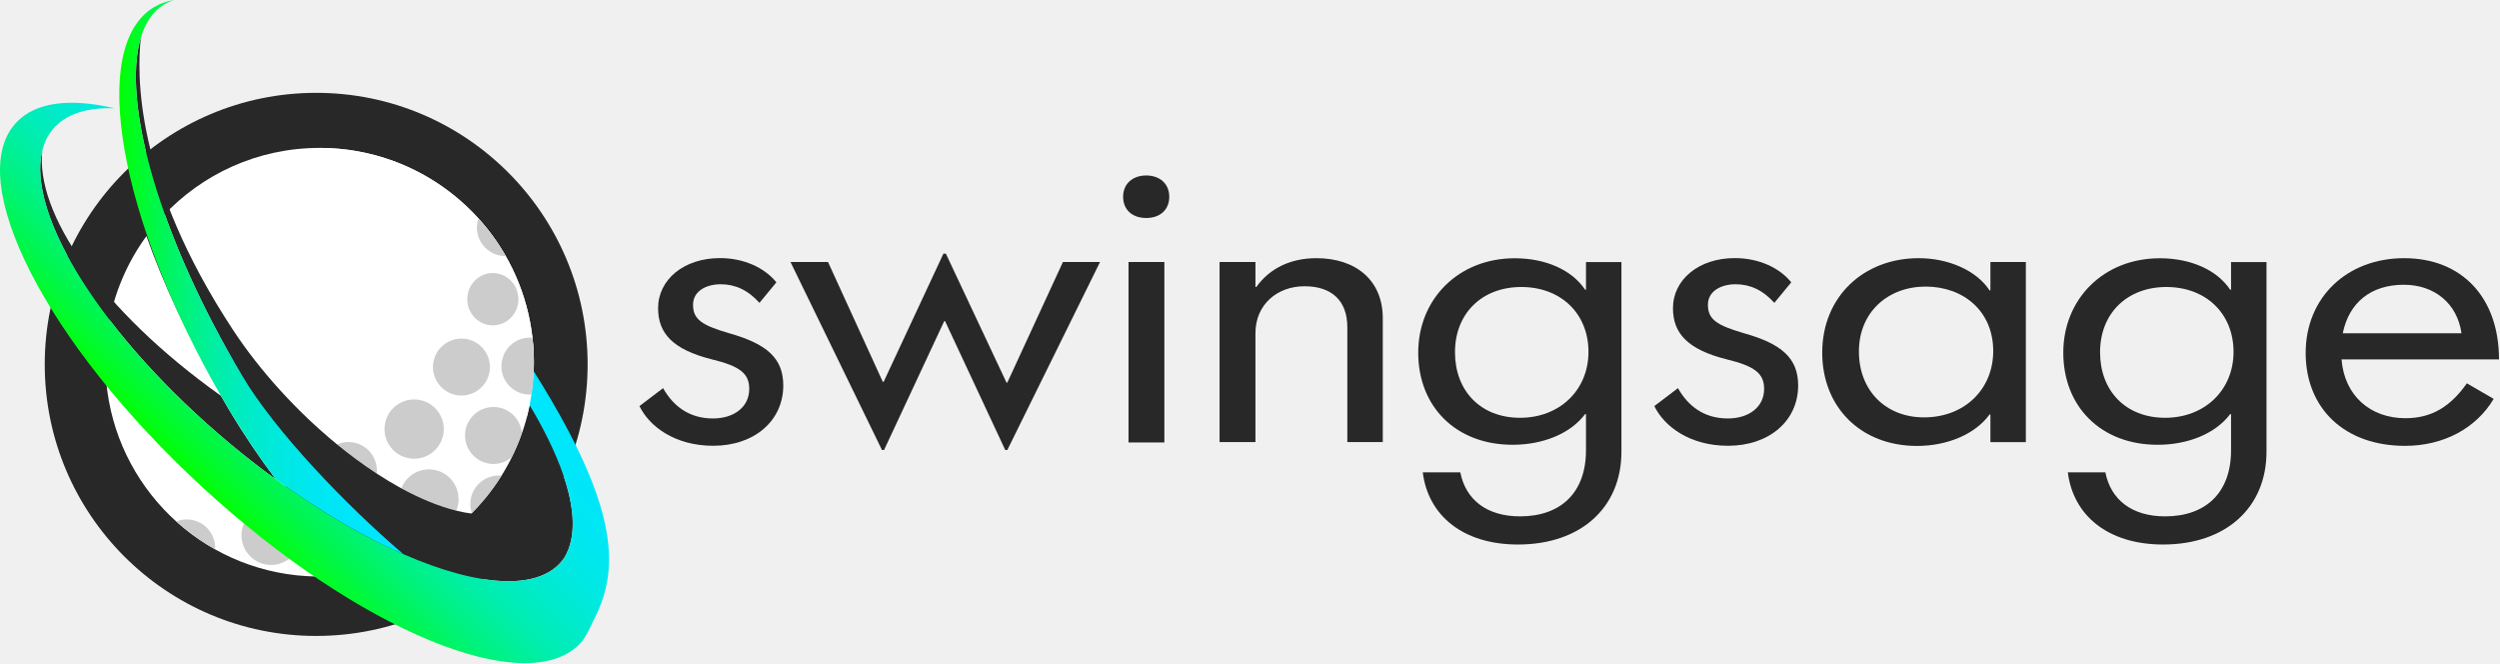
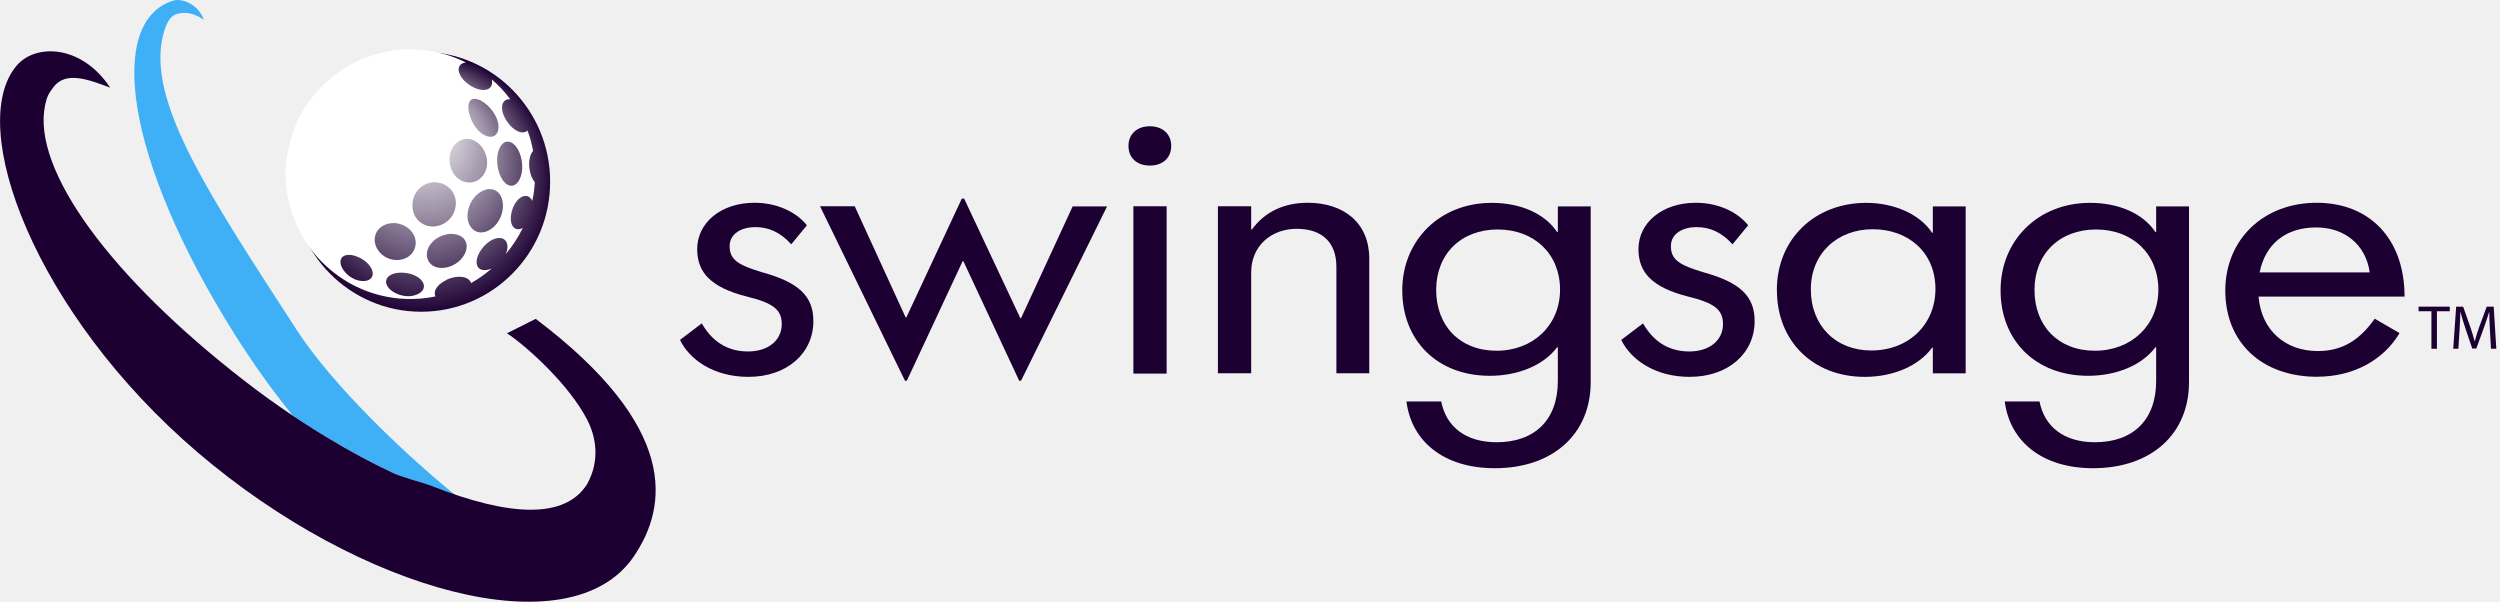
- <svg xmlns="http://www.w3.org/2000/svg" xmlns:xlink="http://www.w3.org/1999/xlink" id="uuid-317941f3-dfd0-41a6-8ee2-c83269dd25fa" width="301.05" height="79.85" viewBox="0 0 301.05 79.85">
+ <svg xmlns="http://www.w3.org/2000/svg" id="uuid-343d7b54-321b-494f-a213-e98167be25a5" width="305.15" height="73.45" viewBox="0 0 305.15 73.45">
  <defs>
-     <linearGradient id="uuid-c5af2ce1-a920-4678-bd6f-9b9e9252fdee" x1="35.24" y1="59.78" x2="37.14" y2="59.78" gradientUnits="userSpaceOnUse">
+     <linearGradient id="uuid-8da28f73-8a88-4d08-9630-44e34cd41224" x1="37.1" y1="52.68" x2="39.05" y2="52.68" gradientTransform="translate(-1.18 1.51) rotate(-2.15)" gradientUnits="userSpaceOnUse">
      <stop offset="0" stop-color="#cce0f4" />
      <stop offset=".06" stop-color="#c2dcf2" />
      <stop offset=".17" stop-color="#a9d2ee" />
      <stop offset=".31" stop-color="#7fc2e7" />
      <stop offset=".46" stop-color="#46abdd" />
      <stop offset=".57" stop-color="#1e9cd7" />
      <stop offset=".87" stop-color="#0075be" />
      <stop offset=".99" stop-color="#005b97" />
    </linearGradient>
-     <linearGradient id="uuid-1593d5fa-6a8e-4be1-b76f-dd490a78dff4" x1="14.37" y1="33.37" x2="48.59" y2="33.37" gradientUnits="userSpaceOnUse">
-       <stop offset="0" stop-color="#00ff02" />
-       <stop offset=".05" stop-color="#00fc20" />
-       <stop offset=".15" stop-color="#00f653" />
-       <stop offset=".25" stop-color="#00f281" />
-       <stop offset=".35" stop-color="#00eea8" />
-       <stop offset=".46" stop-color="#00ebc7" />
-       <stop offset=".57" stop-color="#00e9e0" />
-       <stop offset=".68" stop-color="#00e7f1" />
-       <stop offset=".81" stop-color="#00e6fb" />
-       <stop offset=".96" stop-color="#00e6ff" />
-     </linearGradient>
-     <linearGradient id="uuid-8d3237c9-a4cf-43c7-83ed-0f046fc20ea9" x1="23.8" y1="58.24" x2="53.37" y2="28.67" xlink:href="#uuid-1593d5fa-6a8e-4be1-b76f-dd490a78dff4" />
+     <radialGradient id="uuid-121cfb6f-b2a6-4522-808a-ddd45bb117eb" cx="51.22" cy="21.63" fx="51.22" fy="13.24" r="15.63" gradientTransform="translate(-.59 .38) scale(1.02)" gradientUnits="userSpaceOnUse">
+       <stop offset="0" stop-color="#fbfbfb" />
+       <stop offset=".09" stop-color="#efeef0" />
+       <stop offset=".26" stop-color="#d0cbd5" />
+       <stop offset=".49" stop-color="#9f93a8" />
+       <stop offset=".76" stop-color="#5b476b" />
+       <stop offset="1" stop-color="#1c0032" />
+     </radialGradient>
  </defs>
-   <circle cx="38.09" cy="43.88" r="32.7" fill="#282828" />
-   <g id="uuid-5017c7f2-21ed-4fcf-87cd-8389a8dde678">
-     <path d="M77.05,48.89l2.83-2.15c1.19,2.1,3.08,3.65,6.01,3.65,2.53,0,4.37-1.37,4.37-3.56,0-1.87-1.14-2.74-4.52-3.56-4.72-1.19-6.46-3.15-6.46-6.16,0-3.42,3.08-6.03,7.45-6.03,2.93,0,5.41,1.19,6.8,2.92l-2.04,2.47c-1.39-1.55-2.93-2.24-4.67-2.24s-3.33.82-3.33,2.47c0,1.78,1.09,2.47,4.32,3.42,4.57,1.28,6.55,3.01,6.55,6.3,0,4.25-3.48,7.26-8.44,7.26-4.62,0-7.7-2.33-8.89-4.79Z" fill="#282828" />
-     <path d="M95.23,31.55h4.52l6.6,14.43h.1l7.2-15.43h.3l7.3,15.52h.1l6.7-14.52h4.47l-11.17,22.64h-.25l-7.25-15.52h-.1l-7.25,15.52h-.25l-11.02-22.64Z" fill="#282828" />
-     <path d="M135.3,23.69c0-1.55,1.14-2.56,2.78-2.56s2.78,1,2.78,2.56-1.09,2.56-2.78,2.56-2.78-1-2.78-2.56ZM140.27,31.55v21.73h-4.32v-21.73h4.32Z" fill="#282828" />
-     <path d="M146.92,31.55h4.32v3.01h.1c1.69-2.33,4.22-3.47,7.25-3.47,4.77,0,7.99,2.69,7.99,7.21v14.93h-4.27v-13.83c0-3.2-1.89-4.93-5.16-4.93s-5.91,2.19-5.91,5.66v13.1h-4.32v-21.69Z" fill="#282828" />
-     <path d="M171.4,56.88h4.52c.65,3.29,3.18,5.3,7.2,5.3,4.92,0,7.94-2.88,7.94-7.94v-4.38h-.1c-1.79,2.38-5.11,3.7-8.74,3.7-6.85,0-11.37-4.61-11.37-11.09s4.87-11.37,11.62-11.37c3.77,0,6.9,1.42,8.49,3.79h.1v-3.33h4.27v22.83c0,6.76-4.92,11.18-12.46,11.18-6.65,0-10.82-3.51-11.47-8.67ZM191.36,42.37c0-4.61-3.33-7.81-8.09-7.81s-7.99,3.2-7.99,7.85,3.08,7.9,7.84,7.9,8.24-3.33,8.24-7.94Z" fill="#282828" />
-     <path d="M199.31,48.89l2.83-2.15c1.19,2.1,3.08,3.65,6.01,3.65,2.53,0,4.37-1.37,4.37-3.56,0-1.87-1.14-2.74-4.52-3.56-4.72-1.19-6.46-3.15-6.46-6.16,0-3.42,3.08-6.03,7.45-6.03,2.93,0,5.41,1.19,6.8,2.92l-2.04,2.47c-1.39-1.55-2.93-2.24-4.67-2.24s-3.33.82-3.33,2.47c0,1.78,1.09,2.47,4.32,3.42,4.57,1.28,6.55,3.01,6.55,6.3,0,4.25-3.48,7.26-8.44,7.26-4.62,0-7.7-2.33-8.89-4.79Z" fill="#282828" />
-     <path d="M219.52,42.46c0-6.71,4.96-11.37,11.62-11.37,3.57,0,6.95,1.46,8.54,3.88h.1v-3.42h4.27v21.69h-4.27v-3.33h-.1c-1.69,2.33-5.02,3.79-8.74,3.79-6.8,0-11.42-4.7-11.42-11.23ZM240.12,42.27c0-4.79-3.58-7.76-8.14-7.76s-8.04,3.1-8.04,7.81,3.23,7.94,7.84,7.94c4.92,0,8.34-3.42,8.34-7.99Z" fill="#282828" />
-     <path d="M249.11,56.88h4.52c.65,3.29,3.18,5.3,7.2,5.3,4.92,0,7.94-2.88,7.94-7.94v-4.38h-.1c-1.79,2.38-5.11,3.7-8.74,3.7-6.85,0-11.37-4.61-11.37-11.09s4.87-11.37,11.62-11.37c3.77,0,6.9,1.42,8.49,3.79h.1v-3.33h4.27v22.83c0,6.76-4.92,11.18-12.46,11.18-6.65,0-10.82-3.51-11.47-8.67ZM269.07,42.37c0-4.61-3.33-7.81-8.09-7.81s-7.99,3.2-7.99,7.85,3.08,7.9,7.84,7.9,8.24-3.33,8.24-7.94Z" fill="#282828" />
-     <path d="M289.73,53.69c-7.3,0-11.97-4.52-11.97-11.19s4.96-11.41,11.87-11.41,11.42,4.7,11.42,12.19h-18.97c.35,4.38,3.48,7.08,7.7,7.08,3.23,0,5.46-1.46,7.4-4.2l3.23,1.87c-2.09,3.52-6.01,5.66-10.68,5.66ZM296.53,40.13c-.5-3.56-3.23-5.84-6.95-5.84-3.97,0-6.6,2.15-7.35,5.84h14.3Z" fill="#282828" />
+   <g id="uuid-9945870c-eed7-4c01-bf36-38d373c6e107">
+     <path d="M83,41.49l2.66-2.02c1.12,1.97,2.89,3.43,5.65,3.43,2.38,0,4.11-1.29,4.11-3.35,0-1.76-1.07-2.57-4.25-3.35-4.43-1.12-6.07-2.96-6.07-5.79,0-3.22,2.89-5.66,7-5.66,2.75,0,5.09,1.12,6.39,2.75l-1.91,2.32c-1.31-1.46-2.75-2.1-4.39-2.1s-3.13.77-3.13,2.32c0,1.67,1.03,2.32,4.06,3.22,4.29,1.2,6.16,2.83,6.16,5.92,0,3.99-3.27,6.82-7.93,6.82-4.34,0-7.23-2.19-8.35-4.51Z" fill="#1c0032" />
+     <path d="M100.08,25.18h4.25l6.21,13.56h.09l6.77-14.5h.28l6.86,14.59h.09l6.3-13.64h4.2l-10.5,21.28h-.23l-6.81-14.59h-.09l-6.81,14.59h-.23l-10.36-21.28Z" fill="#1c0032" />
+     <path d="M137.74,17.81c0-1.46,1.07-2.4,2.61-2.4s2.61.94,2.61,2.4-1.03,2.4-2.61,2.4-2.61-.94-2.61-2.4ZM142.4,25.18v20.42h-4.06v-20.42h4.06Z" fill="#1c0032" />
+     <path d="M148.66,25.18h4.06v2.83h.09c1.59-2.19,3.97-3.26,6.81-3.26,4.48,0,7.51,2.53,7.51,6.78v14.03h-4.01v-13c0-3-1.77-4.63-4.85-4.63s-5.55,2.06-5.55,5.32v12.31h-4.06v-20.38Z" fill="#1c0032" />
+     <path d="M171.66,49h4.25c.61,3.09,2.99,4.98,6.77,4.98,4.62,0,7.47-2.7,7.47-7.47v-4.12h-.09c-1.68,2.23-4.81,3.48-8.21,3.48-6.44,0-10.69-4.33-10.69-10.43s4.57-10.68,10.92-10.68c3.55,0,6.49,1.33,7.98,3.56h.09v-3.13h4.01v21.45c0,6.35-4.62,10.51-11.71,10.51-6.25,0-10.17-3.3-10.78-8.15ZM190.42,35.35c0-4.33-3.13-7.34-7.61-7.34s-7.51,3-7.51,7.38,2.89,7.42,7.37,7.42,7.75-3.13,7.75-7.46Z" fill="#1c0032" />
+     <path d="M197.89,41.49l2.66-2.02c1.12,1.97,2.89,3.43,5.65,3.43,2.38,0,4.11-1.29,4.11-3.35,0-1.76-1.07-2.57-4.25-3.35-4.43-1.12-6.07-2.96-6.07-5.79,0-3.22,2.89-5.66,7-5.66,2.75,0,5.09,1.12,6.39,2.75l-1.91,2.32c-1.31-1.46-2.75-2.1-4.39-2.1s-3.13.77-3.13,2.32c0,1.67,1.03,2.32,4.06,3.22,4.29,1.2,6.16,2.83,6.16,5.92,0,3.99-3.27,6.82-7.93,6.82-4.34,0-7.23-2.19-8.35-4.51Z" fill="#1c0032" />
+     <path d="M216.88,35.44c0-6.31,4.67-10.68,10.92-10.68,3.36,0,6.53,1.37,8.03,3.65h.09v-3.22h4.01v20.38h-4.01v-3.13h-.09c-1.59,2.19-4.71,3.56-8.21,3.56-6.39,0-10.73-4.42-10.73-10.55ZM236.24,35.27c0-4.51-3.36-7.29-7.65-7.29s-7.56,2.92-7.56,7.34,3.03,7.46,7.37,7.46c4.62,0,7.84-3.22,7.84-7.51Z" fill="#1c0032" />
+     <path d="M244.69,49h4.25c.61,3.09,2.99,4.98,6.77,4.98,4.62,0,7.47-2.7,7.47-7.47v-4.12h-.09c-1.68,2.23-4.81,3.48-8.21,3.48-6.44,0-10.69-4.33-10.69-10.43s4.57-10.68,10.92-10.68c3.55,0,6.49,1.33,7.98,3.56h.09v-3.13h4.01v21.45c0,6.35-4.62,10.51-11.71,10.51-6.25,0-10.17-3.3-10.78-8.15ZM263.45,35.35c0-4.33-3.13-7.34-7.61-7.34s-7.51,3-7.51,7.38,2.89,7.42,7.37,7.42,7.75-3.13,7.75-7.46Z" fill="#1c0032" />
+     <path d="M282.86,45.99c-6.86,0-11.24-4.25-11.24-10.51s4.67-10.73,11.15-10.73,10.73,4.42,10.73,11.45h-17.82c.33,4.12,3.27,6.65,7.23,6.65,3.03,0,5.13-1.37,6.95-3.95l3.03,1.76c-1.96,3.3-5.65,5.32-10.03,5.32ZM289.25,33.25c-.47-3.35-3.03-5.49-6.53-5.49-3.73,0-6.21,2.02-6.91,5.49h13.44Z" fill="#1c0032" />
  </g>
-   <path d="M19.62,26.03c2,5.41,4.81,11.29,8.35,17.22,7.17,12.01,15.33,20.12,22.02,23.49,6.63-3.3,11.65-9.36,13.53-16.68.11-.44.21-.89.3-1.33,0,0,0-.02,0-.02.09-.44.16-.89.23-1.35.18-1.22.27-2.47.27-3.74,0-10.8-6.64-20.05-16.06-23.9-.28-.11-.56-.23-.85-.33h0c-2.78-1.02-5.78-1.58-8.91-1.58-7.46,0-14.18,3.17-18.89,8.23Z" fill="#fff" />
-   <path d="M26.48,46.99c-3.8-6.37-6.77-12.71-8.84-18.56-2.33,3.2-3.95,6.95-4.61,11.03-.1.64-.18,1.28-.24,1.93,0,.1-.01.19-.02.29-.05.64-.08,1.29-.08,1.94,0,.56.02,1.12.06,1.67,0,.08.01.15.02.22.04.53.09,1.07.16,1.59,1.68,12.48,12.28,22.13,25.17,22.32h0c.13,0,.27.01.4.01.47,0,.95-.01,1.41-.04.15,0,.3-.02.45-.03.32-.02.63-.05.95-.08.17-.02.35-.04.52-.07.29-.04.58-.08.86-.12.18-.03.35-.06.53-.09.23-.04.46-.09.69-.14-5.84-5.21-12.02-12.79-17.44-21.87Z" fill="#fff" />
-   <circle cx="32.66" cy="64.46" r="3.57" fill="#ccc" />
-   <path d="M55.24,60.09c0-1.97-1.6-3.57-3.57-3.57-1.52,0-2.8.95-3.32,2.28,2.26,1.23,4.5,2.16,6.62,2.69.18-.43.28-.9.28-1.39Z" fill="#ccc" />
-   <path d="M45.4,56.66c0-1.9-1.54-3.43-3.43-3.43-.48,0-.94.1-1.36.28,1.56,1.28,3.16,2.45,4.76,3.5.01-.12.04-.23.04-.35Z" fill="#ccc" />
-   <path d="M27.65,53.38c1.85,1.55,3.72,3,5.59,4.36-1.95-2.58-3.85-5.38-5.66-8.42-.33-.55-.65-1.11-.97-1.66C11.97,37.23,4.23,25.53,5.1,18.12c-1.95,7.7,7.27,22.48,22.55,35.26Z" fill="#282828" />
-   <path d="M29.18,45.28c5.04,8.44,10.53,15.1,15.75,19.72,10.78,5.52,19.91,6.78,23.05,2.17,1.67-2.76,1.14-6.75-.49-10.99-2.45,5.39-7.11,6.65-12.53,5.31-2.12-.53-4.35-1.46-6.62-2.69-.99-.54-1.99-1.14-2.98-1.79-1.6-1.05-3.2-2.22-4.76-3.5-4.8-3.93-9.25-8.81-12.49-13.72C16.11,21.58,16.5,8.77,16.97,4.52c-2.35,7.82,2.29,24.13,12.21,40.76Z" fill="#282828" />
-   <path d="M37.14,60.42c-.68-.45-1.32-.89-1.9-1.28.64.44,1.27.87,1.9,1.28Z" fill="url(#uuid-c5af2ce1-a920-4678-bd6f-9b9e9252fdee)" />
-   <path d="M37.14,60.42c2.65,1.74,5.27,3.29,7.8,4.59,1.24.64,2.46,1.21,3.66,1.73-6.89-5.88-15.39-14.73-19.41-21.46C19.26,28.65,14.62,12.34,16.97,4.52c.55-1.83,1.48-3.19,2.81-3.99.39-.23.8-.4,1.24-.53-.9.13-1.73.42-2.48.87-7.89,4.71-4.24,25.44,8.07,46.79.32.55.64,1.1.97,1.66,1.82,3.04,3.72,5.85,5.66,8.42.67.49,1.33.94,2,1.4.58.4,1.22.83,1.9,1.28Z" fill="url(#uuid-1593d5fa-6a8e-4be1-b76f-dd490a78dff4)" />
-   <path d="M57.47,39.89c3.48,4.15,7.78,10.45,10.02,16.29,1.62,4.24,2.16,8.23.49,10.99-2.77,4.08-10.24,3.56-19.39-.44-1.19-.52-2.41-1.09-3.66-1.73-2.53-1.29-5.15-2.84-7.8-4.59-.63-.42-1.26-.84-1.9-1.28-.66-.46-1.33-.91-2-1.4-1.86-1.36-3.73-2.81-5.59-4.36C12.37,40.6,3.16,25.82,5.1,18.12c.24-.97.65-1.83,1.26-2.55,1.54-1.85,4.13-2.65,7.44-2.53-5.32-1.25-9.54-.78-11.88,1.76-6.38,6.93,3.67,26.57,22.46,43.87,18.78,17.29,39.19,25.69,45.57,18.75.65-.7,1.23-2.05,1.44-2.49,4.18-7.87,3.44-17.59-19.14-47.38" fill="url(#uuid-8d3237c9-a4cf-43c7-83ed-0f046fc20ea9)" />
-   <path d="M63.51,50.06c.11-.44.21-.89.3-1.33,0,0,0-.02,0-.02.09-.44.16-.89.23-1.35.18-1.22.27-2.47.27-3.74,0-10.8-6.64-20.05-16.06-23.9-.28-.11-.56-.23-.85-.33h0c-2.78-1.02-5.78-1.58-8.91-1.58" fill="#fff" />
-   <path d="M59.45,49.01c-1.9,0-3.43,1.54-3.43,3.43s1.54,3.43,3.43,3.43c.84,0,1.59-.31,2.19-.81.46-.93.87-1.9,1.22-2.89-.14-1.77-1.6-3.16-3.4-3.16Z" fill="#ccc" />
-   <circle cx="49.89" cy="51.67" r="3.57" fill="#ccc" />
-   <path d="M55.59,40.77c-1.9,0-3.43,1.54-3.43,3.43s1.54,3.43,3.43,3.43,3.43-1.54,3.43-3.43-1.54-3.43-3.43-3.43Z" fill="#ccc" />
-   <path d="M60.4,44.09c0,1.9,1.54,3.43,3.43,3.43.06,0,.12-.02.19-.02,0-.05.02-.1.03-.15.18-1.22.27-2.47.27-3.74,0-.99-.07-1.96-.18-2.93-.1,0-.2-.03-.3-.03-1.9,0-3.43,1.54-3.43,3.43Z" fill="#ccc" />
-   <path d="M56.65,60.68c0,.39.08.75.2,1.1,1.35-1.36,2.54-2.87,3.56-4.49-.11-.01-.21-.03-.32-.03-1.9,0-3.43,1.54-3.43,3.43Z" fill="#ccc" />
-   <ellipse cx="59.37" cy="36.03" rx="3.08" ry="3.15" fill="#ccc" />
-   <path d="M60.89,30.83s.02,0,.03,0c-.93-1.62-2.03-3.13-3.28-4.51-.11.34-.19.7-.19,1.08,0,1.9,1.54,3.43,3.43,3.43Z" fill="#ccc" />
-   <path d="M22.32,62.55c-.38.02-.74.12-1.08.25,1.42,1.28,2.98,2.4,4.66,3.34,0-.11.03-.22.02-.33-.09-1.89-1.71-3.35-3.6-3.26Z" fill="#ccc" />
+   <path d="M39.83,53.35c-.71-.44-1.39-.86-1.99-1.24.67.43,1.33.84,1.99,1.24Z" fill="url(#uuid-8da28f73-8a88-4d08-9630-44e34cd41224)" />
+   <path d="M39.83,53.35c2.78,1.68,5.52,3.17,8.16,4.4,1.3.6,7.7,3.29,8.94,3.78-7.28-5.76-16.33-14.49-20.69-21.22C25.45,23.66,17.82,12.29,19.93,4.19c.49-1.89,1.15-2.44,1.97-2.56.46-.07,1.51-.24,2.97.79-.54-1.79-2.61-2.68-3.67-2.36-8.18,2.45-6.05,19.24,7.37,40.63.35.55.7,1.11,1.06,1.66,1.98,3.04,4.03,5.84,6.12,8.4.7.47,1.4.91,2.1,1.36.61.38,1.28.8,1.99,1.24Z" fill="#3fb0f5" />
+   <path d="M61.88,40.68c2.28,1.49,7.54,6.18,9.79,10.55,1.07,2.07,1.6,4.96,0,7.85-2.68,4.28-9.41,4-18.93.26-1.24-.49-3.45-.99-4.75-1.6-2.64-1.23-5.38-2.71-8.16-4.4-.66-.4-1.33-.81-1.99-1.24-.7-.45-1.4-.88-2.1-1.36-1.96-1.32-3.93-2.73-5.89-4.25C13.72,34.01,3.81,20.77,5.51,12.81c.21-1,.45-1.46,1.05-2.22,1.51-1.95,4.3-.86,6.89.11-3.5-5.29-9.12-5.39-11.41-2.7-6.27,7.34,2.21,30.25,22.1,47.23,19.89,16.98,45.46,24.02,53.2,12.72,4.24-6.2,5.51-15.84-11.95-29.03" fill="#1c0032" />
+   <ellipse cx="51.41" cy="22.18" rx="15.74" ry="15.87" fill="url(#uuid-121cfb6f-b2a6-4522-808a-ddd45bb117eb)" />
+   <path d="M54.46,34.17c1.38-.67,2.8-.44,3.04.38.92-.52,1.76-1.12,2.52-1.78-.11.05-.23.09-.33.12-1.54.43-2.03-.91-.91-2.47,1.03-1.43,2.67-1.84,3.08-.77.07.18.08.37.08.51-.02.31-.09.59-.2.85.84-1.01,1.54-2.09,2.07-3.19-1.03.57-1.75-.41-1.35-1.99.39-1.55,1.63-2.41,2.32-1.61.08.1.14.21.19.31.06-.27.11-.53.15-.8.08-.52.13-1.02.16-1.5-.35-.4-.61-1.07-.68-1.89-.07-.86.13-1.54.47-1.92-.18-.99-.43-1.82-.68-2.49-.58.56-1.76.08-2.58-1.22-.89-1.39-.62-2.69.47-2.59-.73-1-1.5-1.78-2.26-2.42.01.05.02.09.03.14.19,1.32-1.4,1.55-2.92.41-1.4-1.05-1.55-2.45-.28-2.63,0,0,.01,0,.02,0-4.36-2.13-8.29-1.76-10.87-1.04-4.59,1.28-6.99,4.19-7.9,5.29-2.57,3.11-3.03,6.88-3.18,8.12-.4,3.25.69,10.47,7.67,14.52,1.49.87,5.46,2.73,10.57,1.67-.32-.59.14-1.43,1.32-2ZM61.36,25.57c-.33,2.31-2.71,3.66-3.86,2.19-1.03-1.32-.17-4.09,1.9-4.65,1.63-.26,2.13,1.29,1.96,2.46ZM61.65,17.34c.97-.31,1.79.88,2.02,2.21.36,2.03-.68,3.7-1.82,2.94-1.32-.89-1.7-4.38-.2-5.15ZM57.57,12.13s.07-.03.11-.04c.88-.2,2.12.83,2.73,1.92.87,1.55.38,2.98-.91,2.63-1.84-.49-3-3.93-1.92-4.51ZM56.69,16.96c1.61-.17,2.57,1.32,2.74,2.44h0c.32,2.18-1.72,3.65-3.42,2.46-1.69-1.19-1.55-4.41.69-4.89ZM52.94,22.24c1.84,0,2.81,1.42,2.69,2.8-.21,2.43-3.21,3.51-4.72,1.71-1.16-1.39-.58-4.25,2.03-4.52ZM45.11,34.11c-.15.1-.32.14-.45.17-1.36.18-2.51-.81-2.9-1.58-.68-1.34.44-2.04,2.06-1.28,1.49.69,2.17,2.13,1.28,2.69ZM46.28,30.71c-1.18-1.43-.41-3.48,1.86-3.49,1.79.15,2.74,1.5,2.59,2.66-.26,2.02-3.05,2.54-4.46.83ZM51.55,35.48c-.12.15-.27.26-.39.34-1.3.71-2.83.16-3.5-.45-1.18-1.08-.31-2.21,1.6-2.08,1.76.11,2.98,1.28,2.29,2.19ZM52.22,31.69c-.49-1.2.57-2.87,2.61-3.14,1.76-.09,2.42,1.04,2.02,2.15-.75,2.08-3.91,2.76-4.63.99Z" fill="#fff" />
+   <path d="M296.77,37.99h-1.56v-.56h3.81v.56h-1.57v4.58h-.67v-4.58Z" fill="#1c0032" />
+   <path d="M303.92,40.31c-.04-.72-.08-1.58-.08-2.22h-.02c-.18.6-.39,1.24-.65,1.95l-.91,2.5h-.5l-.83-2.45c-.24-.72-.45-1.39-.6-2h-.02c-.02.64-.05,1.5-.1,2.27l-.14,2.21h-.63l.36-5.14h.85l.88,2.49c.21.63.39,1.2.52,1.73h.02c.13-.52.31-1.08.54-1.73l.92-2.49h.85l.32,5.14h-.65l-.13-2.26Z" fill="#1c0032" />
</svg>
